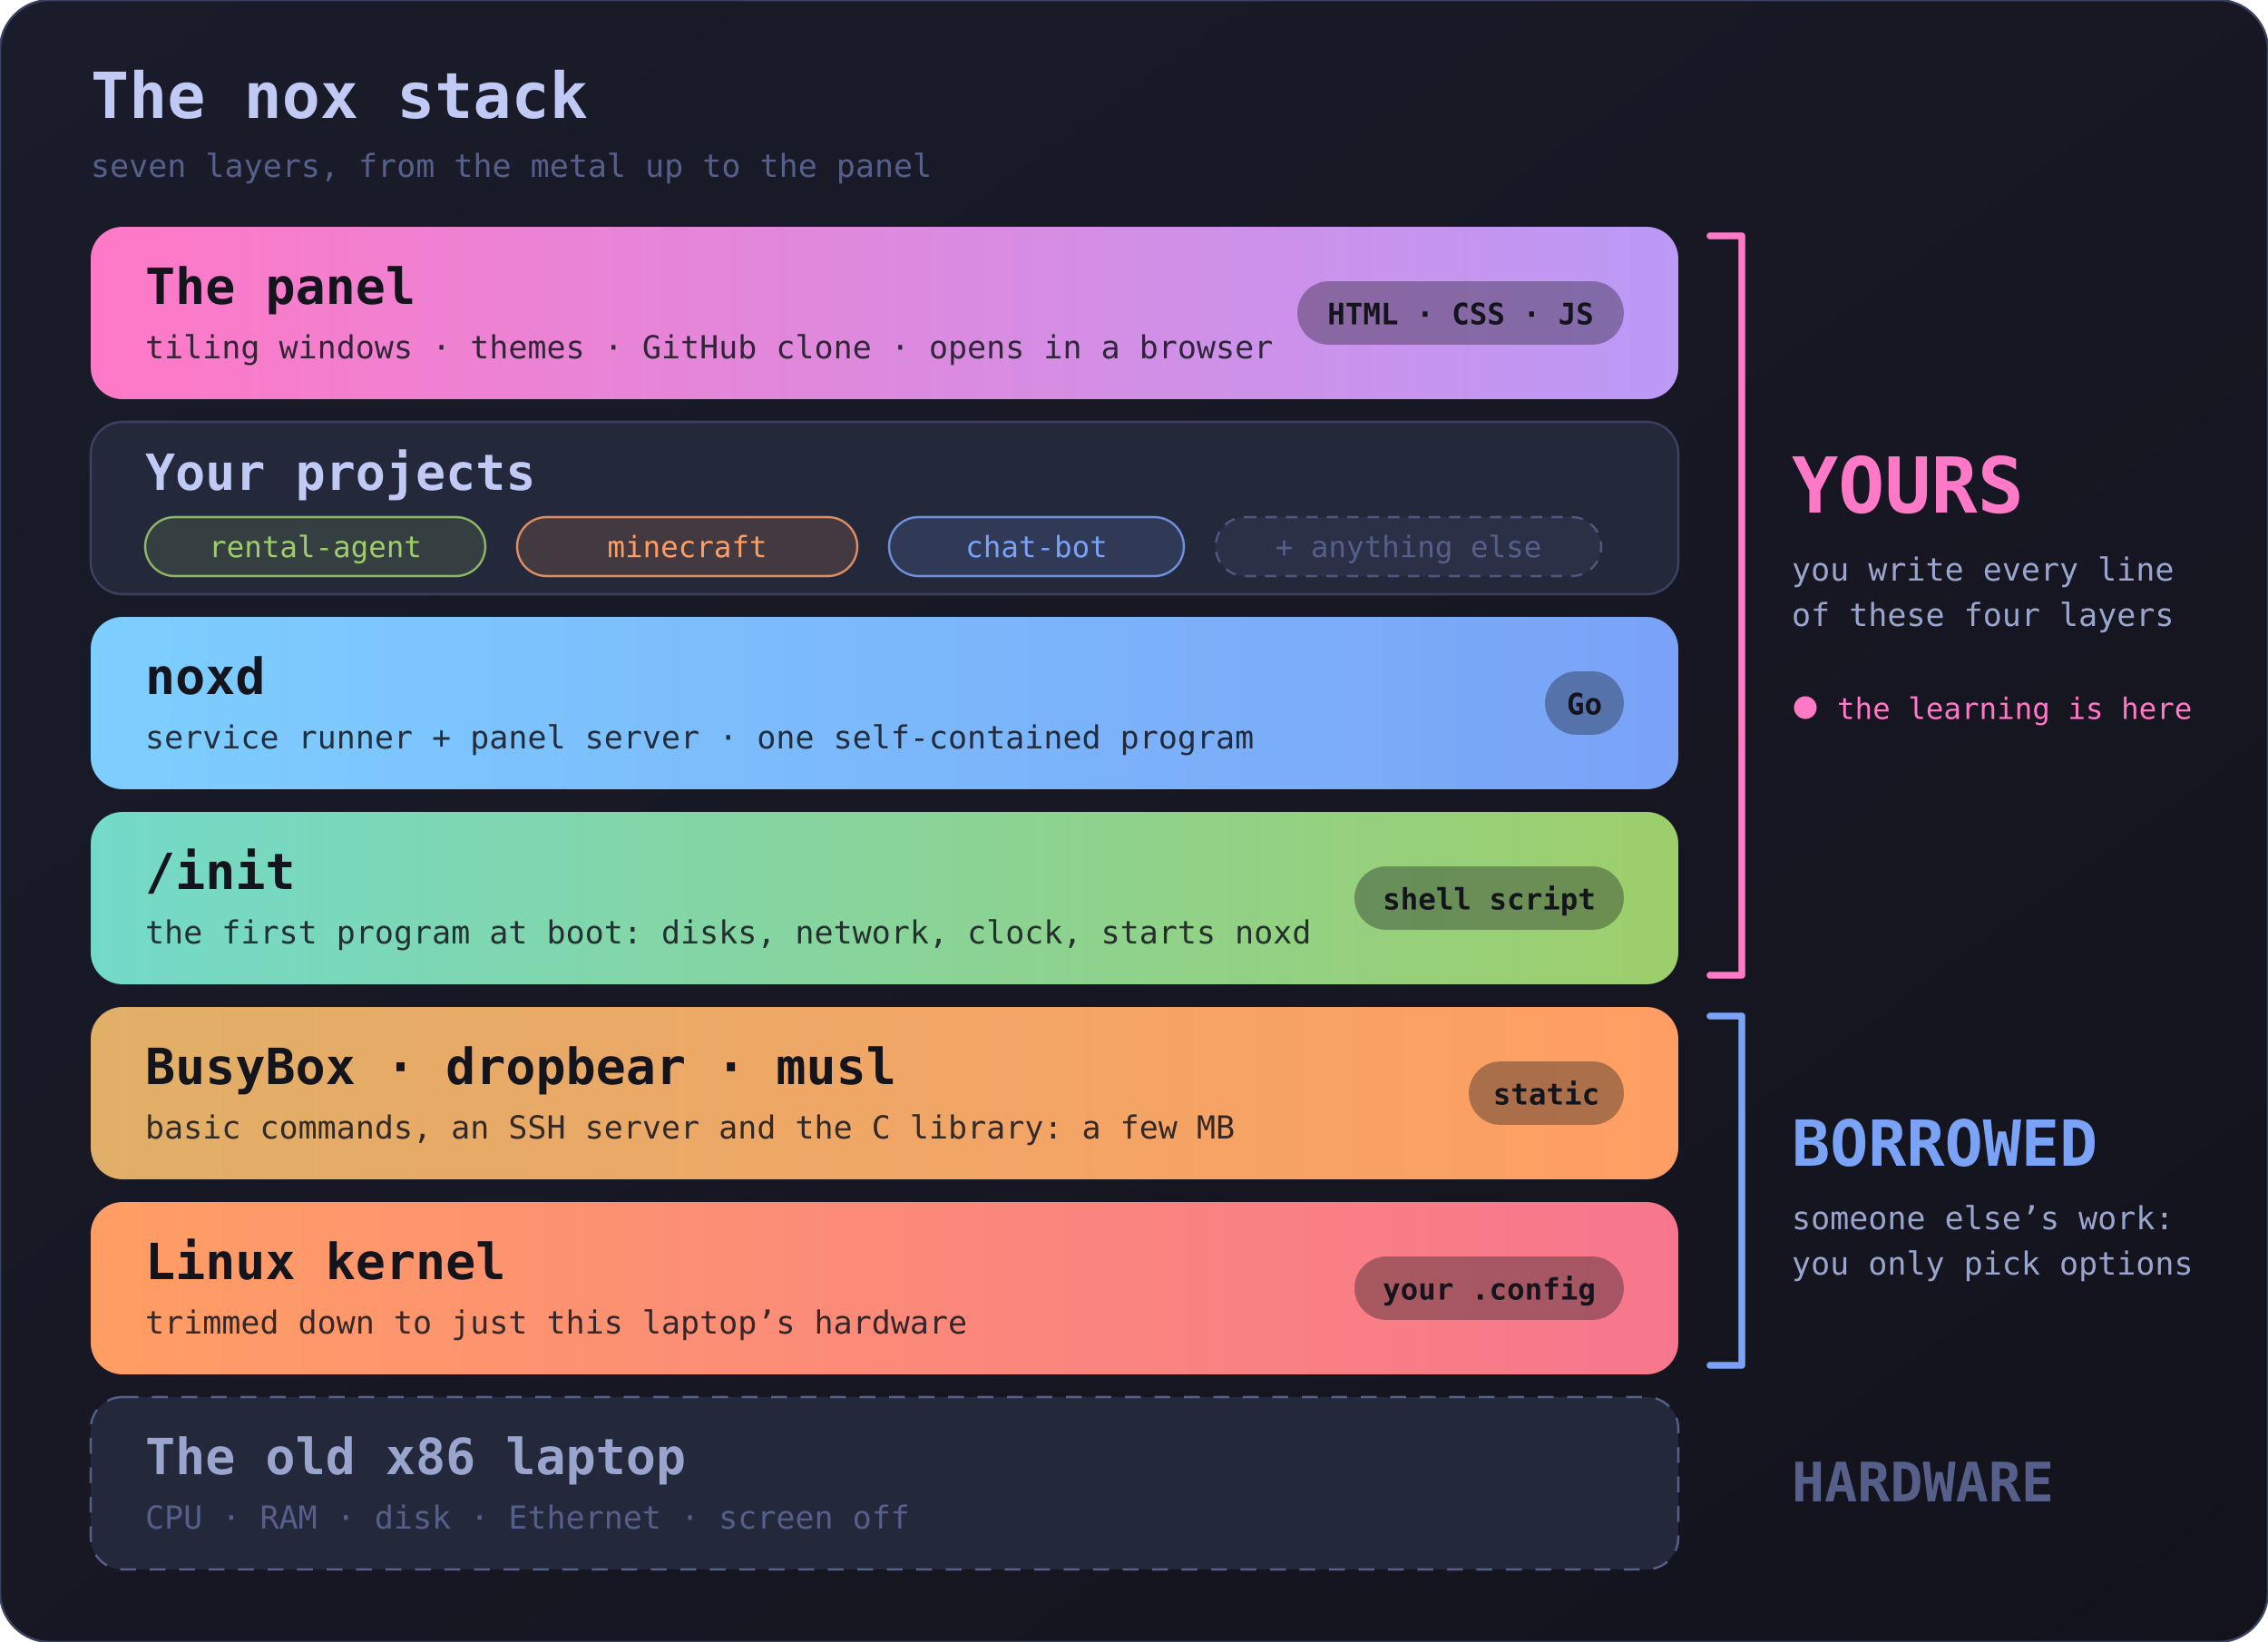
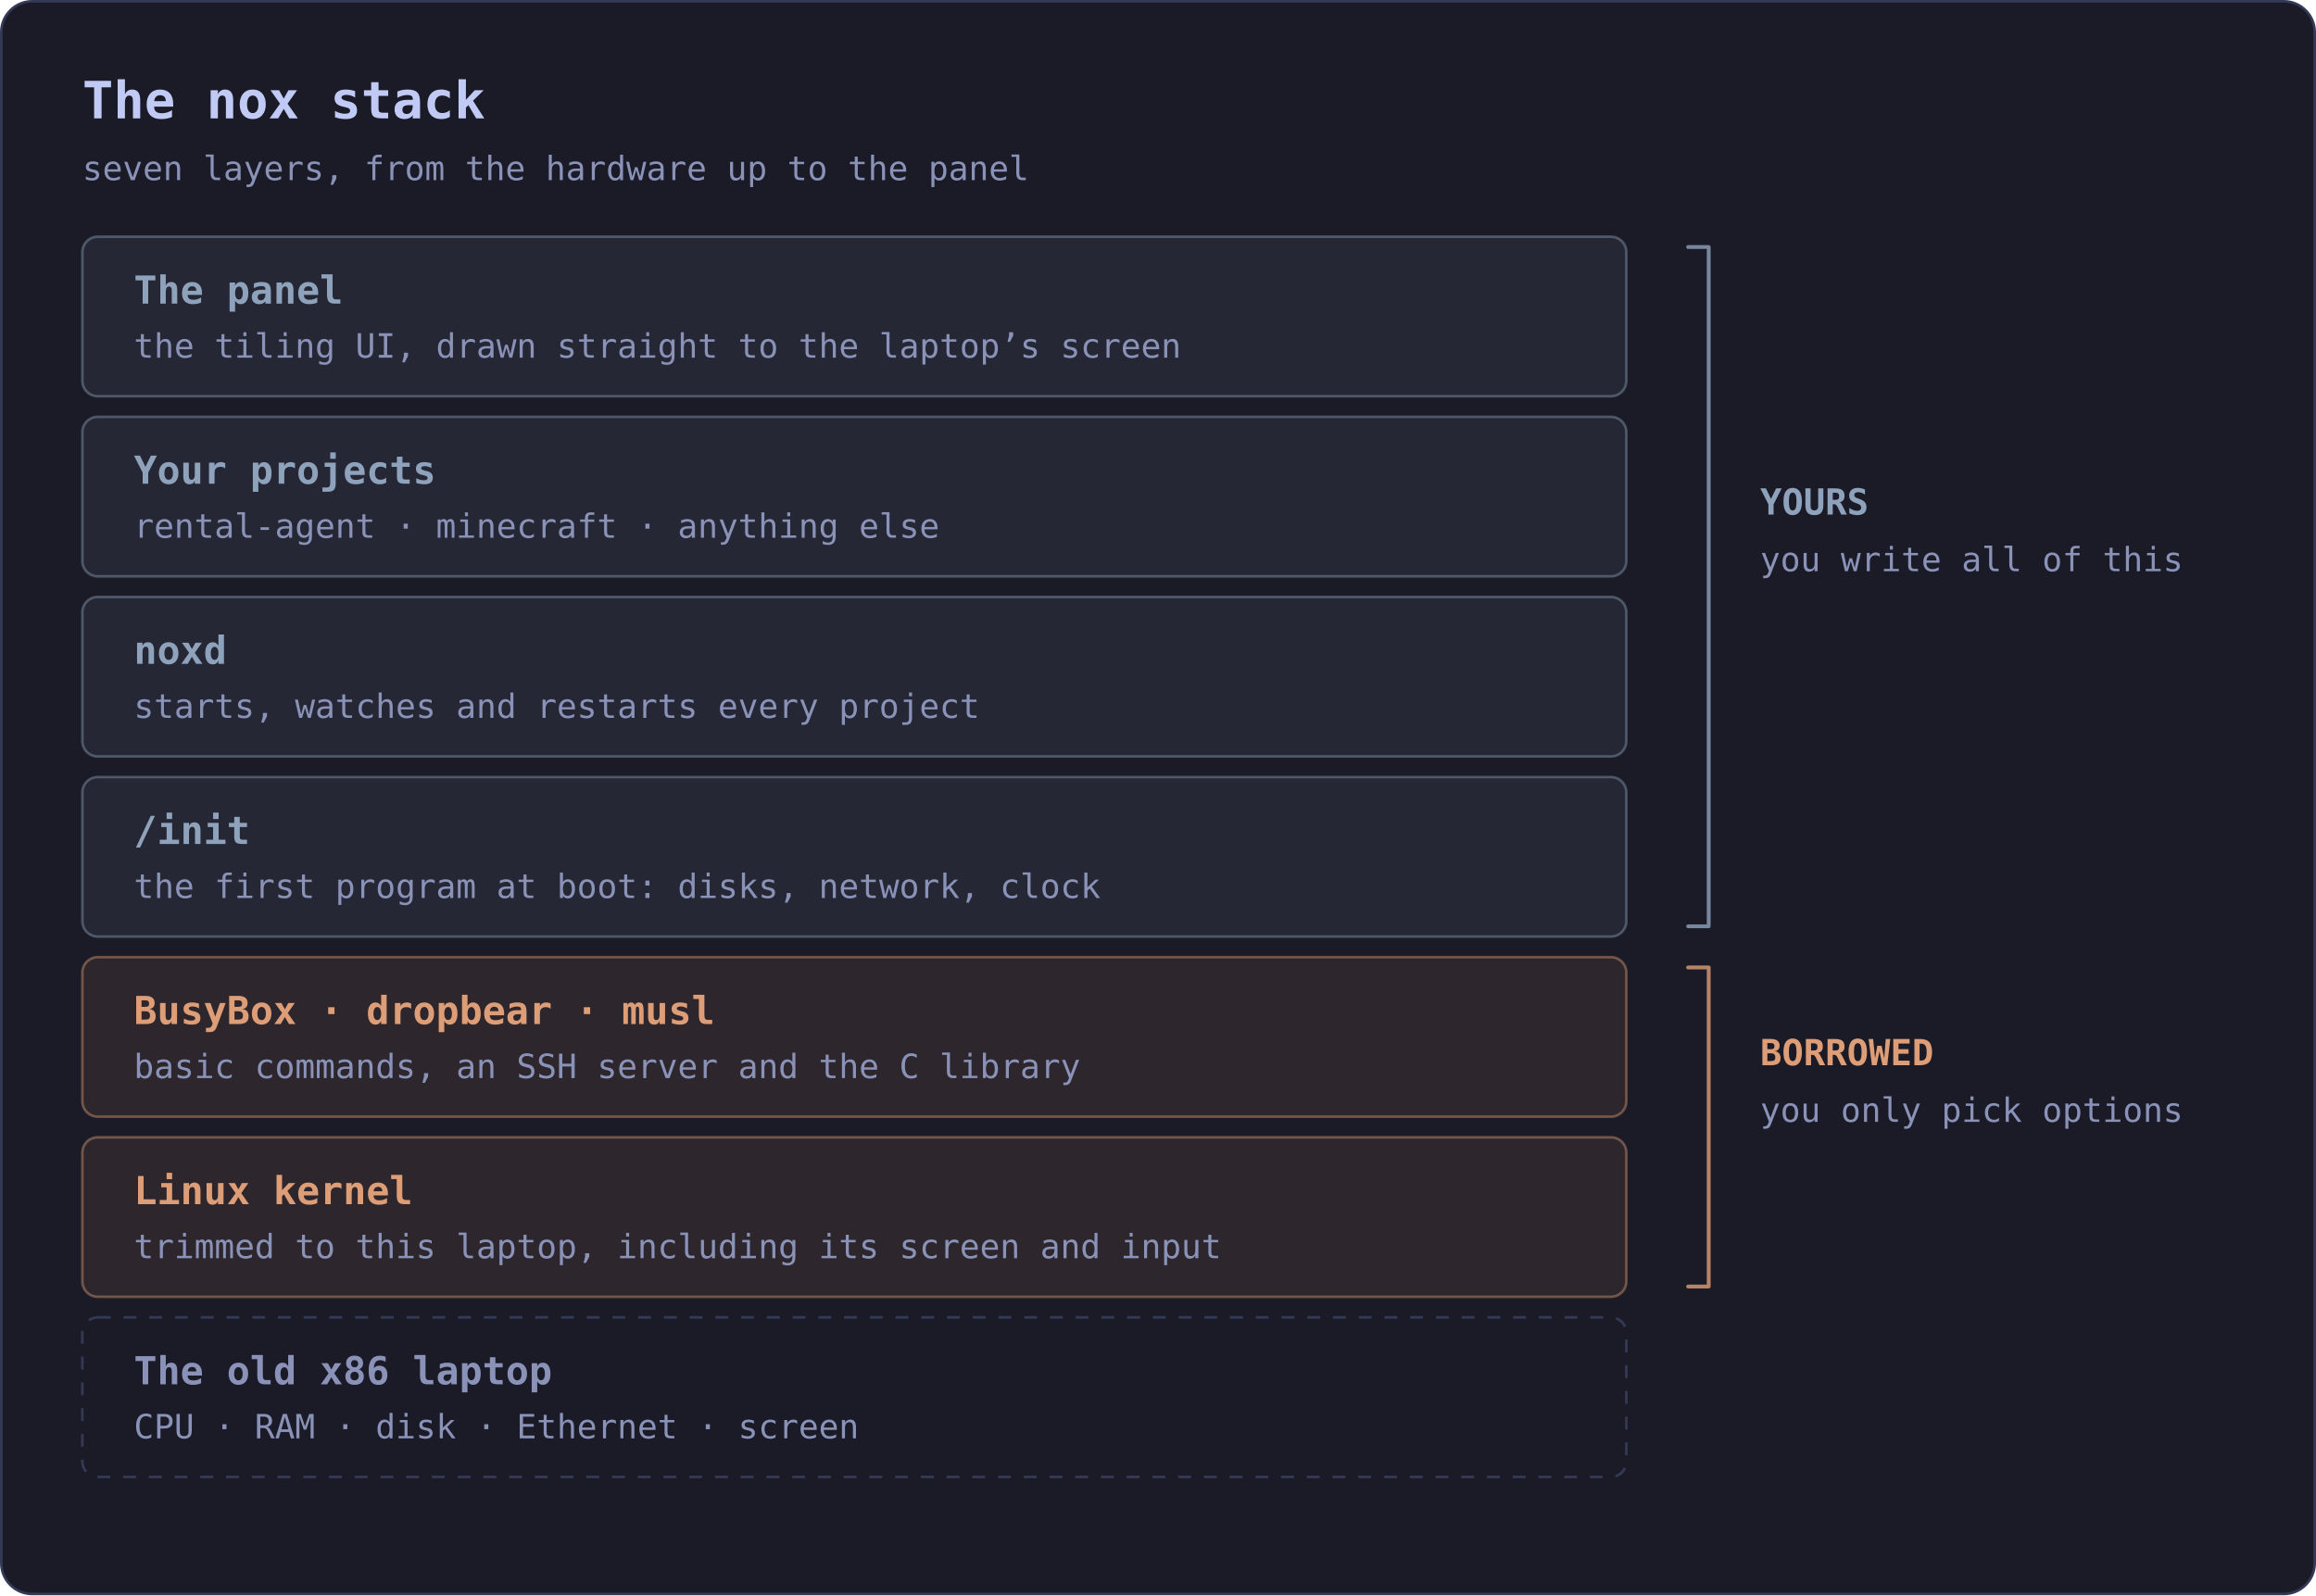
- <svg xmlns="http://www.w3.org/2000/svg" width="1000" height="724" viewBox="0 0 1000 724" role="img" aria-labelledby="title desc" font-family="ui-monospace, 'Cascadia Code', 'SF Mono', Menlo, Consolas, 'DejaVu Sans Mono', monospace">
+ <svg xmlns="http://www.w3.org/2000/svg" width="900" height="620" viewBox="0 0 900 620" role="img" aria-labelledby="title desc" font-family="ui-monospace, 'Cascadia Code', 'SF Mono', Menlo, Consolas, 'DejaVu Sans Mono', monospace">
  <style>
@keyframes blink{0%,49%{opacity:1}50%,100%{opacity:0}}
- @keyframes pulse{0%,100%{opacity:.30}50%{opacity:.05}}
- @keyframes flow{to{stroke-dashoffset:-18}}
- @keyframes bar{0%,100%{opacity:1}50%{opacity:.55}}
- .blink{animation:blink 1.1s steps(1) infinite}
- .pulse{animation:pulse 2s ease-in-out infinite}
- .flow{animation:flow 1s linear infinite}
- .breathe{animation:bar 2.4s ease-in-out infinite}
- @media (prefers-reduced-motion:reduce){.blink,.pulse,.flow,.breathe{animation:none}}
+ @keyframes breathe{0%,100%{opacity:1}50%{opacity:.62}}
+ .blink{animation:blink 1.2s steps(1) infinite}
+ .breathe{animation:breathe 3.4s ease-in-out infinite}
+ @media (prefers-reduced-motion:reduce){.blink,.breathe{animation:none}}
</style>
-   <defs>
-     <linearGradient id="pk" x1="0" y1="0" x2="1" y2="0">
-       <stop offset="0" stop-color="#ff79c6" />
-       <stop offset="1" stop-color="#bb9af7" />
-     </linearGradient>
-     <linearGradient id="cy" x1="0" y1="0" x2="1" y2="0">
-       <stop offset="0" stop-color="#7dcfff" />
-       <stop offset="1" stop-color="#7aa2f7" />
-     </linearGradient>
-     <linearGradient id="tl" x1="0" y1="0" x2="1" y2="0">
-       <stop offset="0" stop-color="#73daca" />
-       <stop offset="1" stop-color="#9ece6a" />
-     </linearGradient>
-     <linearGradient id="yo" x1="0" y1="0" x2="1" y2="0">
-       <stop offset="0" stop-color="#e0af68" />
-       <stop offset="1" stop-color="#ff9e64" />
-     </linearGradient>
-     <linearGradient id="or" x1="0" y1="0" x2="1" y2="0">
-       <stop offset="0" stop-color="#ff9e64" />
-       <stop offset="1" stop-color="#f7768e" />
-     </linearGradient>
-     <linearGradient id="bgp" x1="0" y1="0" x2="1" y2="1">
-       <stop offset="0" stop-color="#1b1c2b" />
-       <stop offset="1" stop-color="#12131b" />
-     </linearGradient>
-   </defs>
-   <rect x="0" y="0" width="1000" height="724" rx="22" fill="url(#bgp)" stroke="#3b4261" stroke-width="1" />
-   <text x="40" y="52" font-size="28" fill="#c0caf5" font-weight="800">The nox stack</text>
-   <text x="40" y="78" font-size="14" fill="#565f89">seven layers, from the metal up to the panel</text>
-   <rect x="40" y="100" width="700" height="76" rx="14" fill="url(#pk)" />
-   <text x="64" y="134" font-size="22" fill="#13141c" font-weight="800">The panel</text>
-   <text x="64" y="158" font-size="14" fill="#13141c" opacity="0.85">tiling windows · themes · GitHub clone · opens in a browser</text>
-   <rect x="572" y="124" width="144" height="28" rx="14" fill="#13141c" fill-opacity="0.35" />
-   <text x="644" y="143" font-size="13" fill="#13141c" font-weight="700" text-anchor="middle">HTML · CSS · JS</text>
-   <rect x="40" y="186" width="700" height="76" rx="14" fill="#24283b" stroke="#3b4261" stroke-width="1" />
-   <text x="64" y="216" font-size="22" fill="#c0caf5" font-weight="800">Your projects</text>
-   <rect x="64" y="228" width="150" height="26" rx="13" fill="#9ece6a" fill-opacity="0.14" stroke="#9ece6a" stroke-width="1" stroke-opacity="0.85" />
-   <text x="139" y="245.68" font-size="13" fill="#9ece6a" text-anchor="middle">rental-agent</text>
-   <rect x="228" y="228" width="150" height="26" rx="13" fill="#ff9e64" fill-opacity="0.14" stroke="#ff9e64" stroke-width="1" stroke-opacity="0.85" />
-   <text x="303" y="245.68" font-size="13" fill="#ff9e64" text-anchor="middle">minecraft</text>
-   <rect x="392" y="228" width="130" height="26" rx="13" fill="#7aa2f7" fill-opacity="0.14" stroke="#7aa2f7" stroke-width="1" stroke-opacity="0.85" />
-   <text x="457" y="245.68" font-size="13" fill="#7aa2f7" text-anchor="middle">chat-bot</text>
-   <rect x="536" y="228" width="170" height="26" rx="13" fill="#565f89" fill-opacity="0.14" stroke="#565f89" stroke-width="1" stroke-opacity="0.85" stroke-dasharray="5 4" />
-   <text x="621" y="245.68" font-size="13" fill="#565f89" text-anchor="middle">+ anything else</text>
-   <rect x="40" y="272" width="700" height="76" rx="14" fill="url(#cy)" />
-   <text x="64" y="306" font-size="22" fill="#13141c" font-weight="800">noxd</text>
-   <text x="64" y="330" font-size="14" fill="#13141c" opacity="0.85">service runner + panel server · one self-contained program</text>
-   <rect x="681.2" y="296" width="34.8" height="28" rx="14" fill="#13141c" fill-opacity="0.35" />
-   <text x="698.6" y="315" font-size="13" fill="#13141c" font-weight="700" text-anchor="middle">Go</text>
-   <rect x="40" y="358" width="700" height="76" rx="14" fill="url(#tl)" />
-   <text x="64" y="392" font-size="22" fill="#13141c" font-weight="800">/init</text>
-   <text x="64" y="416" font-size="14" fill="#13141c" opacity="0.85">the first program at boot: disks, network, clock, starts noxd</text>
-   <rect x="597.2" y="382" width="118.8" height="28" rx="14" fill="#13141c" fill-opacity="0.35" />
-   <text x="656.6" y="401" font-size="13" fill="#13141c" font-weight="700" text-anchor="middle">shell script</text>
-   <rect x="40" y="444" width="700" height="76" rx="14" fill="url(#yo)" />
-   <text x="64" y="478" font-size="22" fill="#13141c" font-weight="800">BusyBox · dropbear · musl</text>
-   <text x="64" y="502" font-size="14" fill="#13141c" opacity="0.85">basic commands, an SSH server and the C library: a few MB</text>
-   <rect x="647.6" y="468" width="68.4" height="28" rx="14" fill="#13141c" fill-opacity="0.35" />
-   <text x="681.8" y="487" font-size="13" fill="#13141c" font-weight="700" text-anchor="middle">static</text>
-   <rect x="40" y="530" width="700" height="76" rx="14" fill="url(#or)" />
-   <text x="64" y="564" font-size="22" fill="#13141c" font-weight="800">Linux kernel</text>
-   <text x="64" y="588" font-size="14" fill="#13141c" opacity="0.85">trimmed down to just this laptop’s hardware</text>
-   <rect x="597.2" y="554" width="118.8" height="28" rx="14" fill="#13141c" fill-opacity="0.35" />
-   <text x="656.6" y="573" font-size="13" fill="#13141c" font-weight="700" text-anchor="middle">your .config</text>
-   <rect x="40" y="616" width="700" height="76" rx="14" fill="#24283b" stroke="#565f89" stroke-width="1" stroke-dasharray="7 6" />
-   <text x="64" y="650" font-size="22" fill="#9aa5ce" font-weight="800">The old x86 laptop</text>
-   <text x="64" y="674" font-size="14" fill="#565f89">CPU · RAM · disk · Ethernet · screen off</text>
-   <path d="M754 104 H768 V430 H754" fill="none" stroke="#ff79c6" stroke-width="3" stroke-linecap="round" stroke-linejoin="round" />
-   <text x="790" y="226" font-size="34" fill="#ff79c6" font-weight="800">YOURS</text>
-   <text x="790" y="256" font-size="14" fill="#9aa5ce">you write every line</text>
-   <text x="790" y="276" font-size="14" fill="#9aa5ce">of these four layers</text>
-   <circle cx="796" cy="312" r="5" fill="#ff79c6" class="pulse" />
-   <text x="810" y="317" font-size="13" fill="#ff79c6">the learning is here</text>
-   <path d="M754 448 H768 V602 H754" fill="none" stroke="#7aa2f7" stroke-width="3" stroke-linecap="round" stroke-linejoin="round" />
-   <text x="790" y="514" font-size="28" fill="#7aa2f7" font-weight="800">BORROWED</text>
-   <text x="790" y="542" font-size="14" fill="#9aa5ce">someone else’s work:</text>
-   <text x="790" y="562" font-size="14" fill="#9aa5ce">you only pick options</text>
-   <text x="790" y="662" font-size="24" fill="#565f89" font-weight="800">HARDWARE</text>
+   <rect x="0.5" y="0.5" width="899" height="619" rx="12" fill="#1a1b26" stroke="#343a55" stroke-width="1" />
+   <text x="32" y="46" font-size="20" fill="#c0caf5" font-weight="600">The nox stack</text>
+   <text x="32" y="70" font-size="13" fill="#8a92b8">seven layers, from the hardware up to the panel</text>
+   <rect x="32" y="92" width="600" height="62" rx="6" fill="#8fa2bc" fill-opacity="0.1" stroke="#8fa2bc" stroke-width="1" stroke-opacity="0.42" />
+   <text x="52" y="118" font-size="15" fill="#8fa2bc" font-weight="600">The panel</text>
+   <text x="52" y="139" font-size="13" fill="#8a92b8">the tiling UI, drawn straight to the laptop’s screen</text>
+   <rect x="32" y="162" width="600" height="62" rx="6" fill="#8fa2bc" fill-opacity="0.1" stroke="#8fa2bc" stroke-width="1" stroke-opacity="0.42" />
+   <text x="52" y="188" font-size="15" fill="#8fa2bc" font-weight="600">Your projects</text>
+   <text x="52" y="209" font-size="13" fill="#8a92b8">rental-agent · minecraft · anything else</text>
+   <rect x="32" y="232" width="600" height="62" rx="6" fill="#8fa2bc" fill-opacity="0.1" stroke="#8fa2bc" stroke-width="1" stroke-opacity="0.42" />
+   <text x="52" y="258" font-size="15" fill="#8fa2bc" font-weight="600">noxd</text>
+   <text x="52" y="279" font-size="13" fill="#8a92b8">starts, watches and restarts every project</text>
+   <rect x="32" y="302" width="600" height="62" rx="6" fill="#8fa2bc" fill-opacity="0.1" stroke="#8fa2bc" stroke-width="1" stroke-opacity="0.42" />
+   <text x="52" y="328" font-size="15" fill="#8fa2bc" font-weight="600">/init</text>
+   <text x="52" y="349" font-size="13" fill="#8a92b8">the first program at boot: disks, network, clock</text>
+   <rect x="32" y="372" width="600" height="62" rx="6" fill="#dd9d77" fill-opacity="0.1" stroke="#dd9d77" stroke-width="1" stroke-opacity="0.42" />
+   <text x="52" y="398" font-size="15" fill="#dd9d77" font-weight="600">BusyBox · dropbear · musl</text>
+   <text x="52" y="419" font-size="13" fill="#8a92b8">basic commands, an SSH server and the C library</text>
+   <rect x="32" y="442" width="600" height="62" rx="6" fill="#dd9d77" fill-opacity="0.1" stroke="#dd9d77" stroke-width="1" stroke-opacity="0.42" />
+   <text x="52" y="468" font-size="15" fill="#dd9d77" font-weight="600">Linux kernel</text>
+   <text x="52" y="489" font-size="13" fill="#8a92b8">trimmed to this laptop, including its screen and input</text>
+   <rect x="32" y="512" width="600" height="62" rx="6" fill="none" stroke="#343a55" stroke-width="1" stroke-dasharray="5 5" />
+   <text x="52" y="538" font-size="15" fill="#8a92b8" font-weight="600">The old x86 laptop</text>
+   <text x="52" y="559" font-size="13" fill="#8a92b8">CPU · RAM · disk · Ethernet · screen</text>
+   <path d="M656 96 H664 V360 H656" fill="none" stroke="#8fa2bc" stroke-width="1.5" stroke-linecap="round" stroke-linejoin="round" opacity="0.8" />
+   <text x="684" y="200" font-size="14" fill="#8fa2bc" font-weight="600">YOURS</text>
+   <text x="684" y="222" font-size="13" fill="#8a92b8">you write all of this</text>
+   <path d="M656 376 H664 V500 H656" fill="none" stroke="#dd9d77" stroke-width="1.5" stroke-linecap="round" stroke-linejoin="round" opacity="0.8" />
+   <text x="684" y="414" font-size="14" fill="#dd9d77" font-weight="600">BORROWED</text>
+   <text x="684" y="436" font-size="13" fill="#8a92b8">you only pick options</text>
</svg>
